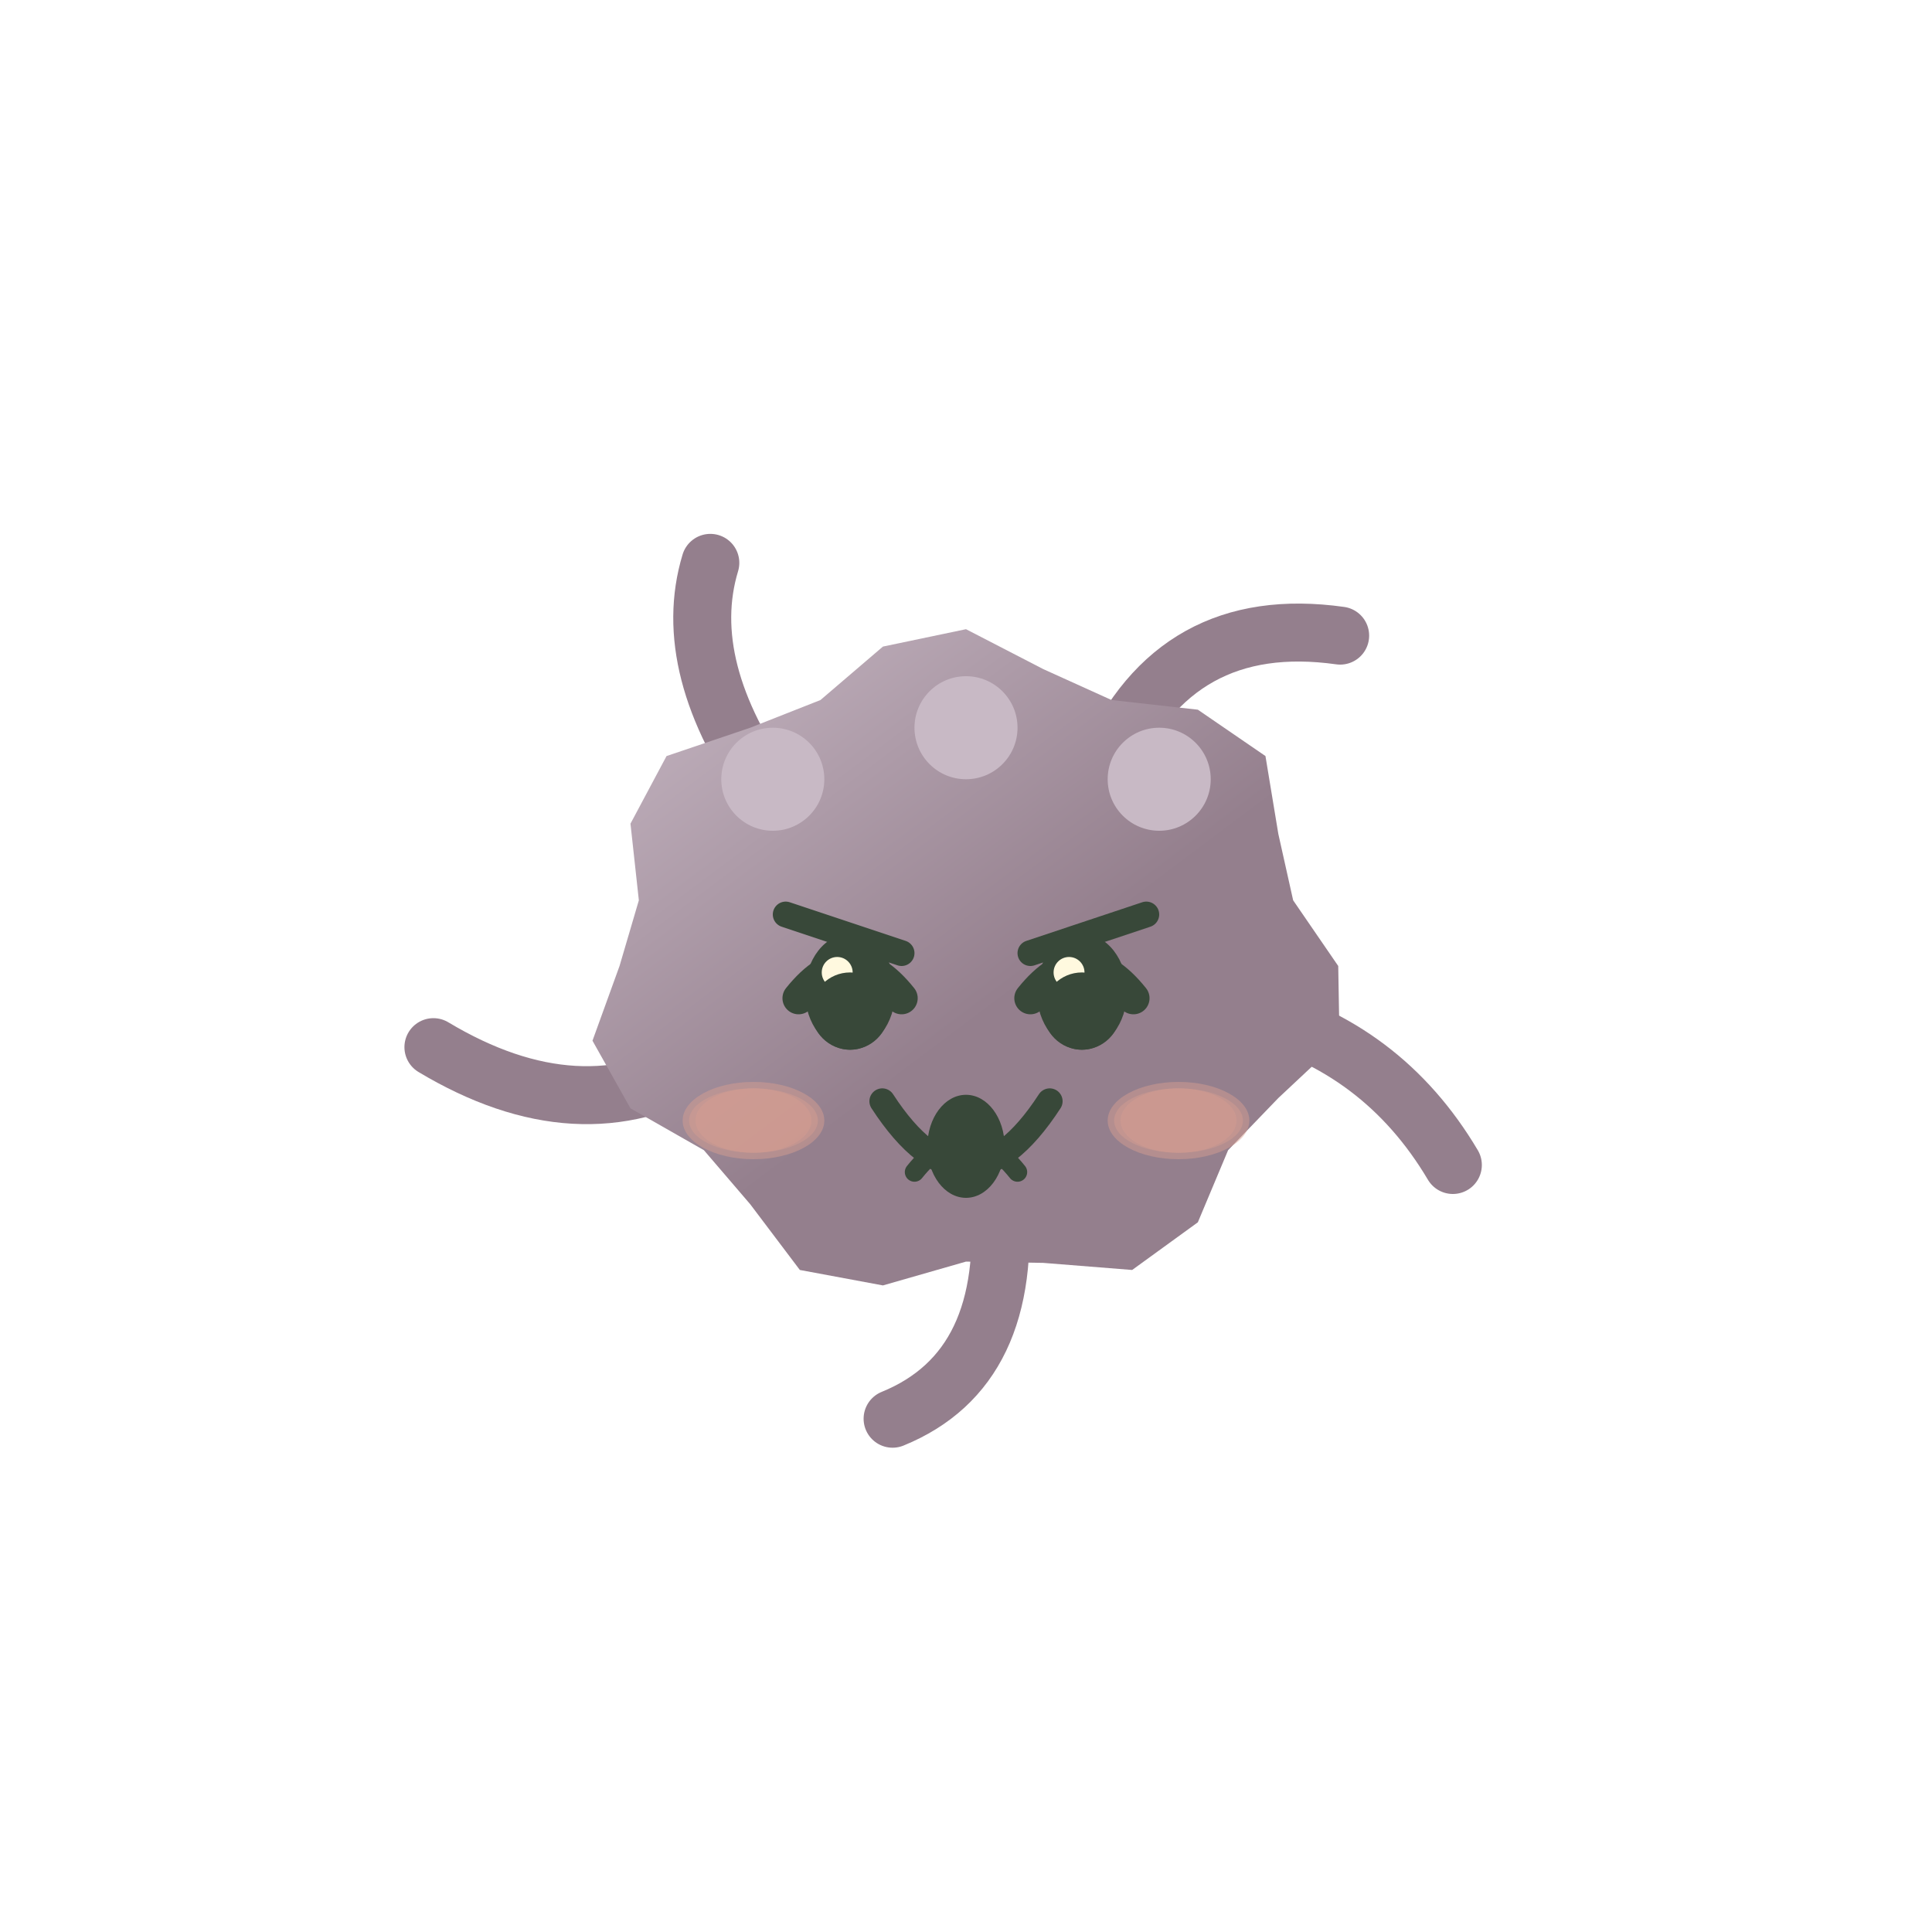
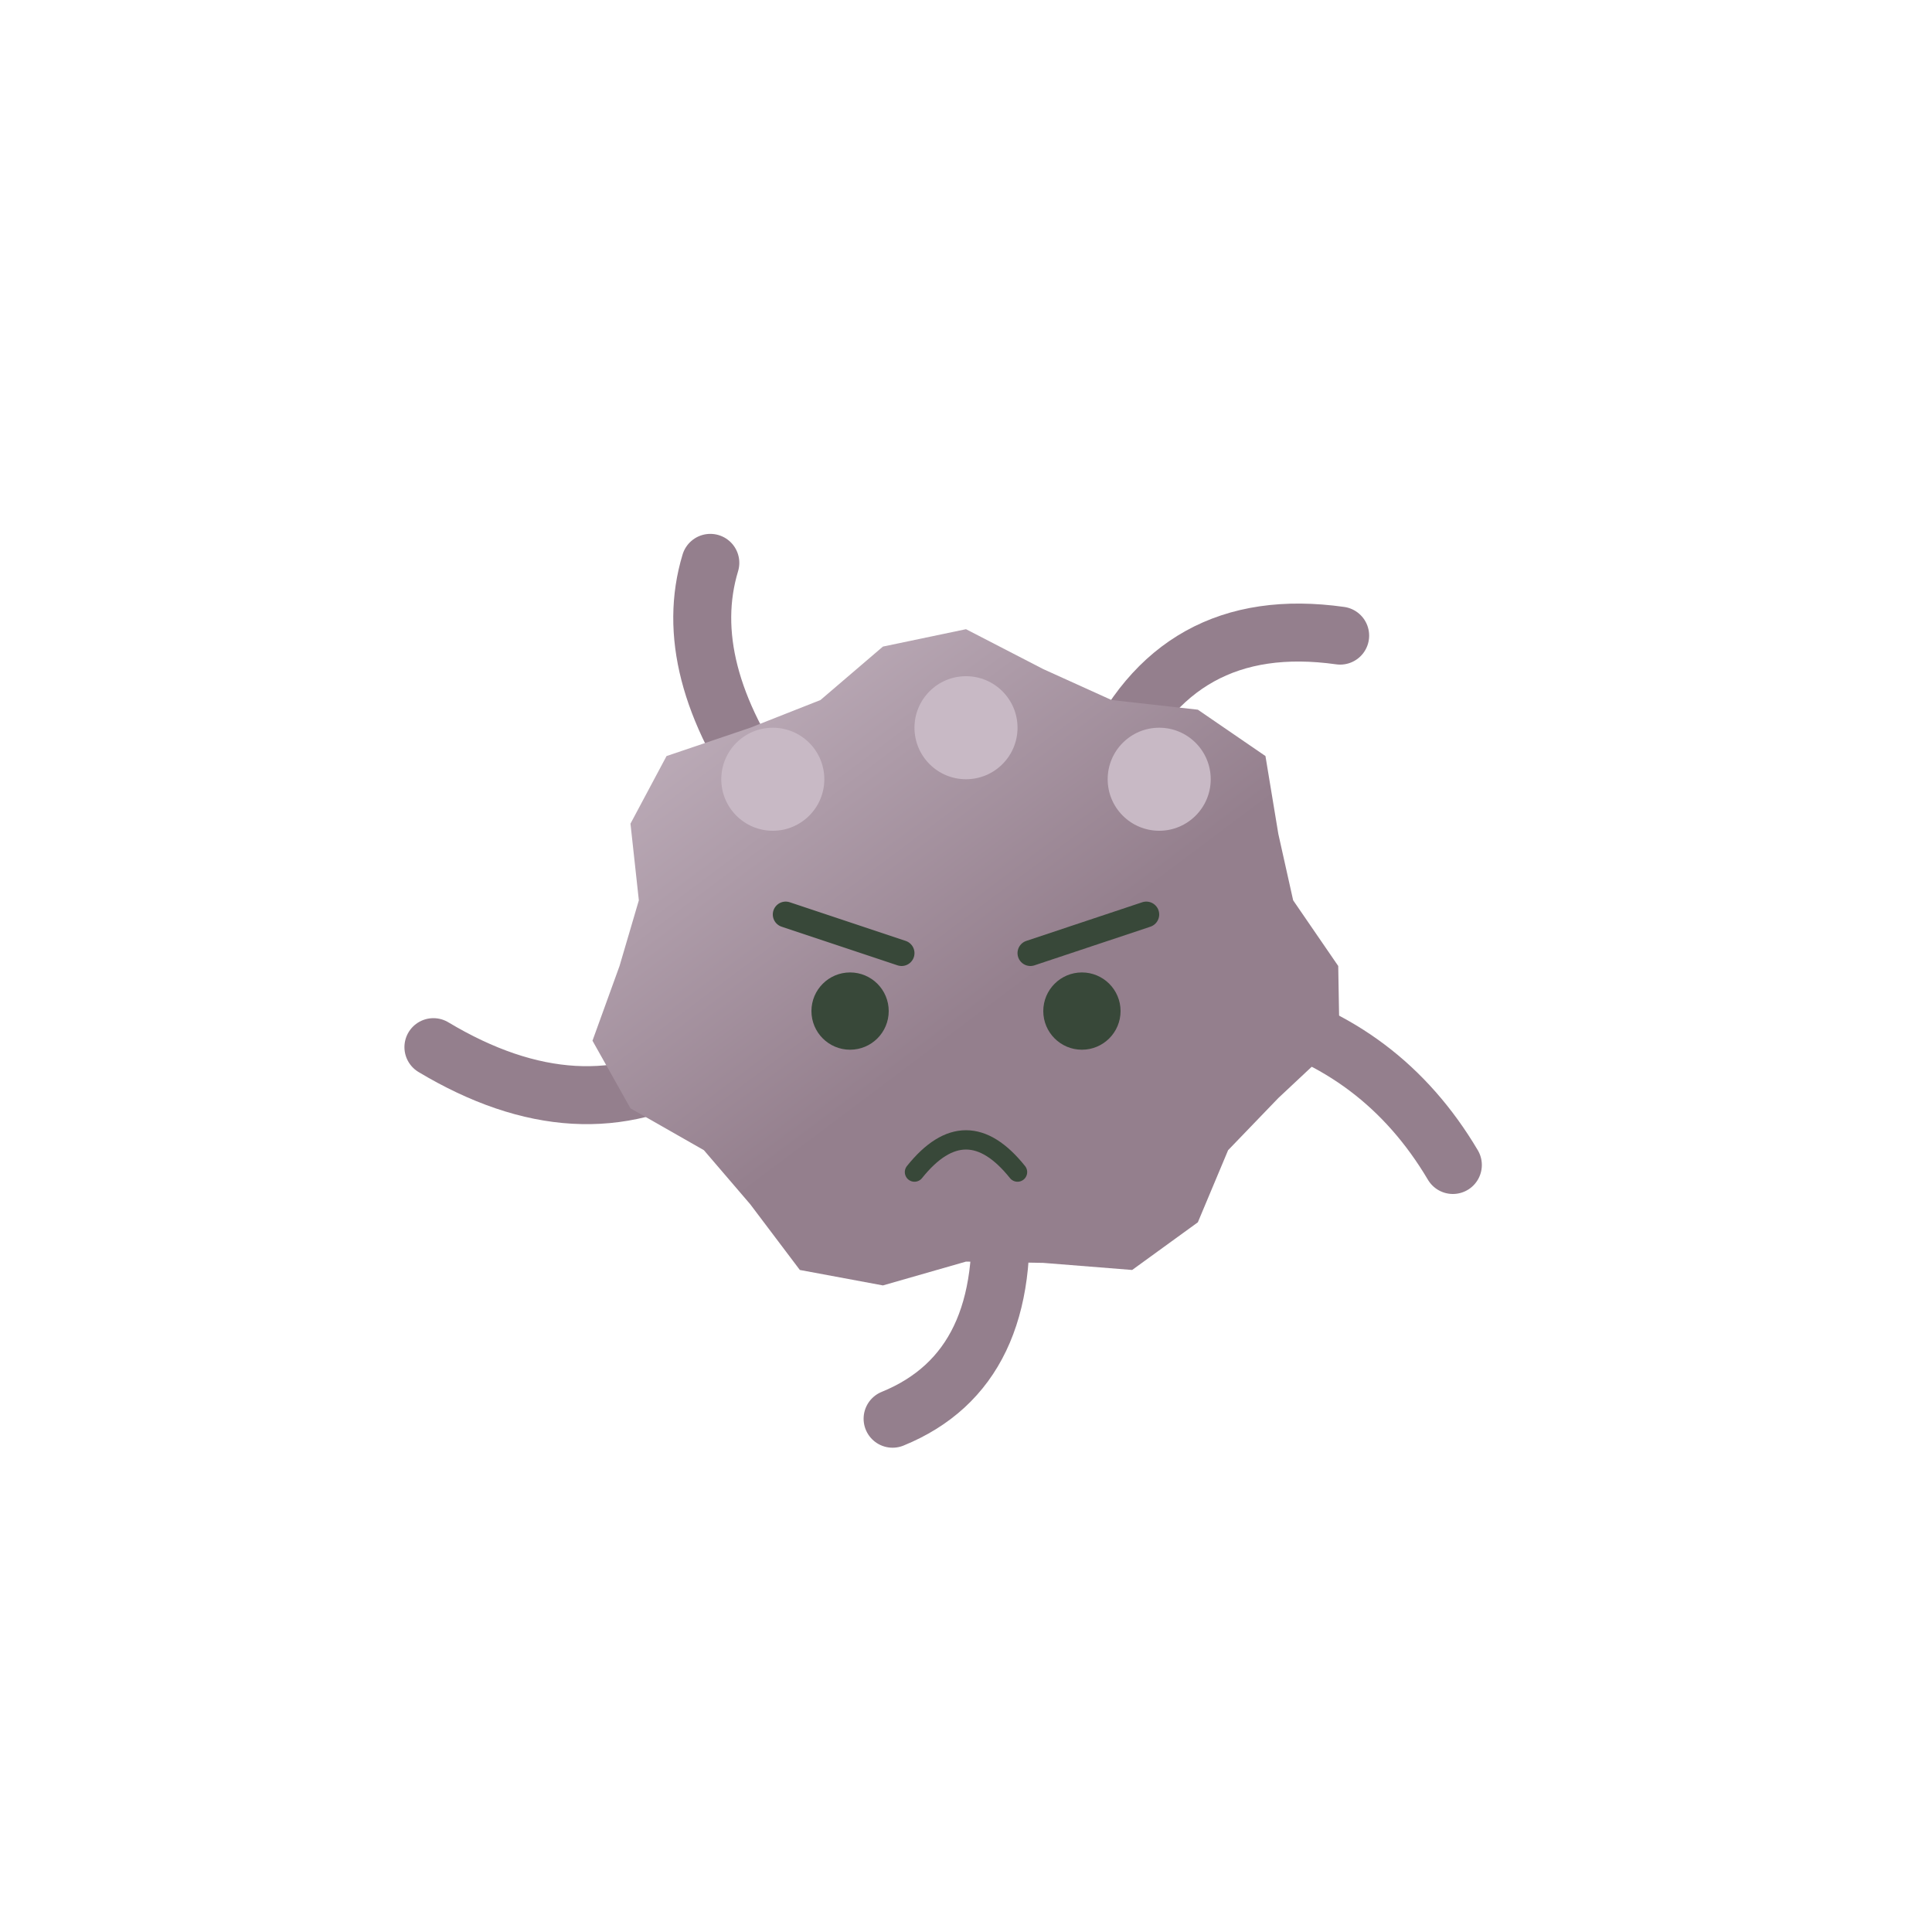
<svg xmlns="http://www.w3.org/2000/svg" width="200" height="200" viewBox="0 0 200 200">
  <defs>
    <linearGradient id="body-gradient" gradientUnits="objectBoundingBox" x1="0%" y1="0%" x2="85%" y2="100%">
      <stop offset="0" stop-color="#c8b9c5" />
      <stop offset="0.6" stop-color="#947f8d" />
      <stop offset="1" stop-color="#947f8d" />
    </linearGradient>
  </defs>
  <g id="body" transform="translate(33.33333 33.33333) scale(0.6666667)">
    <path id="tentacle-0" d="M144.1 107.2 Q164.7 112.5 175.6 130.9" fill="none" stroke="#947f8d" stroke-width="9" stroke-linecap="round" />
    <path id="tentacle-1" d="M105.1 135.8 Q107.5 162.6 88.6 170.3" fill="none" stroke="#947f8d" stroke-width="9" stroke-linecap="round" />
    <path id="tentacle-2" d="M59.1 115.0 Q40.0 126.2 17.3 112.6" fill="none" stroke="#947f8d" stroke-width="9" stroke-linecap="round" />
    <path id="tentacle-3" d="M69.6 73.5 Q55.4 53.6 60.3 37.4" fill="none" stroke="#947f8d" stroke-width="9" stroke-linecap="round" />
    <path id="tentacle-4" d="M122.1 68.7 Q132.5 45.1 158.1 48.7" fill="none" stroke="#947f8d" stroke-width="9" stroke-linecap="round" />
    <path id="shell" d="M157.8 100.0 L158.0 111.6 L148.5 120.5 L140.7 128.6 L136.0 139.8 L125.8 147.2 L112.0 146.1 L100.0 145.9 L87.1 149.6 L74.2 147.2 L66.5 137.0 L59.3 128.6 L47.9 122.1 L42.0 111.6 L46.2 100.0 L49.2 89.8 L47.9 77.9 L53.5 67.4 L66.5 63.0 L77.4 58.7 L87.1 50.4 L100.0 47.7 L112.0 53.9 L122.6 58.7 L136.0 60.2 L146.5 67.4 L148.5 79.5 L150.8 89.8 Z" fill="url(#body-gradient)" />
    <circle id="spot-0" cx="70" cy="71" r="8" fill="#c8b9c5" />
    <circle id="spot-1" cx="100" cy="63" r="8" fill="#c8b9c5" />
    <circle id="spot-2" cx="130" cy="71" r="8" fill="#c8b9c5" />
  </g>
-   <g id="face-neutral" transform="translate(33.33333 33.33333) scale(0.6666667)">
+   <g id="face-neutral" display="none" transform="translate(33.33333 33.33333) scale(0.6666667)">
    <circle id="neutral-eye-left" cx="82" cy="105" r="6" fill="#384839" />
    <circle id="neutral-eye-right" cx="118" cy="105" r="6" fill="#384839" />
    <circle id="neutral-eye-glint-left" cx="80" cy="102" r="1.8" fill="#fff9df" />
    <circle id="neutral-eye-glint-right" cx="116" cy="102" r="1.8" fill="#fff9df" />
    <path id="neutral-smile" d="M92 127 Q100 133 108 127" fill="none" stroke="#384839" stroke-width="3" stroke-linecap="round" />
    <ellipse id="neutral-blush-left" cx="67" cy="124" rx="10" ry="5" fill="#d89e91" opacity=".42" />
    <ellipse id="neutral-blush-right" cx="133" cy="124" rx="10" ry="5" fill="#d89e91" opacity=".42" />
  </g>
-   <g id="face-happy" transform="translate(33.33333 33.33333) scale(0.6666667)">
+   <g id="face-happy" display="none" transform="translate(33.33333 33.33333) scale(0.6666667)">
    <path id="happy-eye-left" d="M74 105 Q82 95 90 105" fill="none" stroke="#384839" stroke-width="5" stroke-linecap="round" />
    <path id="happy-eye-right" d="M110 105 Q118 95 126 105" fill="none" stroke="#384839" stroke-width="5" stroke-linecap="round" />
    <path id="happy-smile" d="M87 121 Q100 141 113 121" fill="none" stroke="#384839" stroke-width="4" stroke-linecap="round" />
    <ellipse id="happy-blush-left" cx="67" cy="124" rx="11" ry="6" fill="#d89e91" opacity=".48" />
    <ellipse id="happy-blush-right" cx="133" cy="124" rx="11" ry="6" fill="#d89e91" opacity=".48" />
  </g>
-   <g id="face-surprised" transform="translate(33.33333 33.33333) scale(0.6666667)">
+   <g id="face-surprised" display="none" transform="translate(33.33333 33.33333) scale(0.6666667)">
    <ellipse id="surprised-eye-left" cx="82" cy="104" rx="7" ry="9" fill="#384839" />
    <ellipse id="surprised-eye-right" cx="118" cy="104" rx="7" ry="9" fill="#384839" />
    <circle id="surprised-eye-glint-left" cx="80" cy="101" r="2.4" fill="#fff9df" />
    <circle id="surprised-eye-glint-right" cx="116" cy="101" r="2.4" fill="#fff9df" />
    <ellipse id="surprised-mouth" cx="100" cy="128" rx="6" ry="8" fill="#384839" />
    <ellipse id="surprised-blush-left" cx="67" cy="124" rx="9" ry="5" fill="#d89e91" opacity=".4" />
    <ellipse id="surprised-blush-right" cx="133" cy="124" rx="9" ry="5" fill="#d89e91" opacity=".4" />
  </g>
  <g id="face-angry" transform="translate(33.33333 33.33333) scale(0.6666667)">
    <circle id="angry-eye-left" cx="82" cy="107" r="6" fill="#384839" />
    <circle id="angry-eye-right" cx="118" cy="107" r="6" fill="#384839" />
    <path id="angry-brow-left" d="M72 92 L90 98" stroke="#384839" stroke-width="4" stroke-linecap="round" />
    <path id="angry-brow-right" d="M128 92 L110 98" stroke="#384839" stroke-width="4" stroke-linecap="round" />
    <path id="angry-frown" d="M92 132 Q100 122 108 132" fill="none" stroke="#384839" stroke-width="3" stroke-linecap="round" />
  </g>
</svg>
